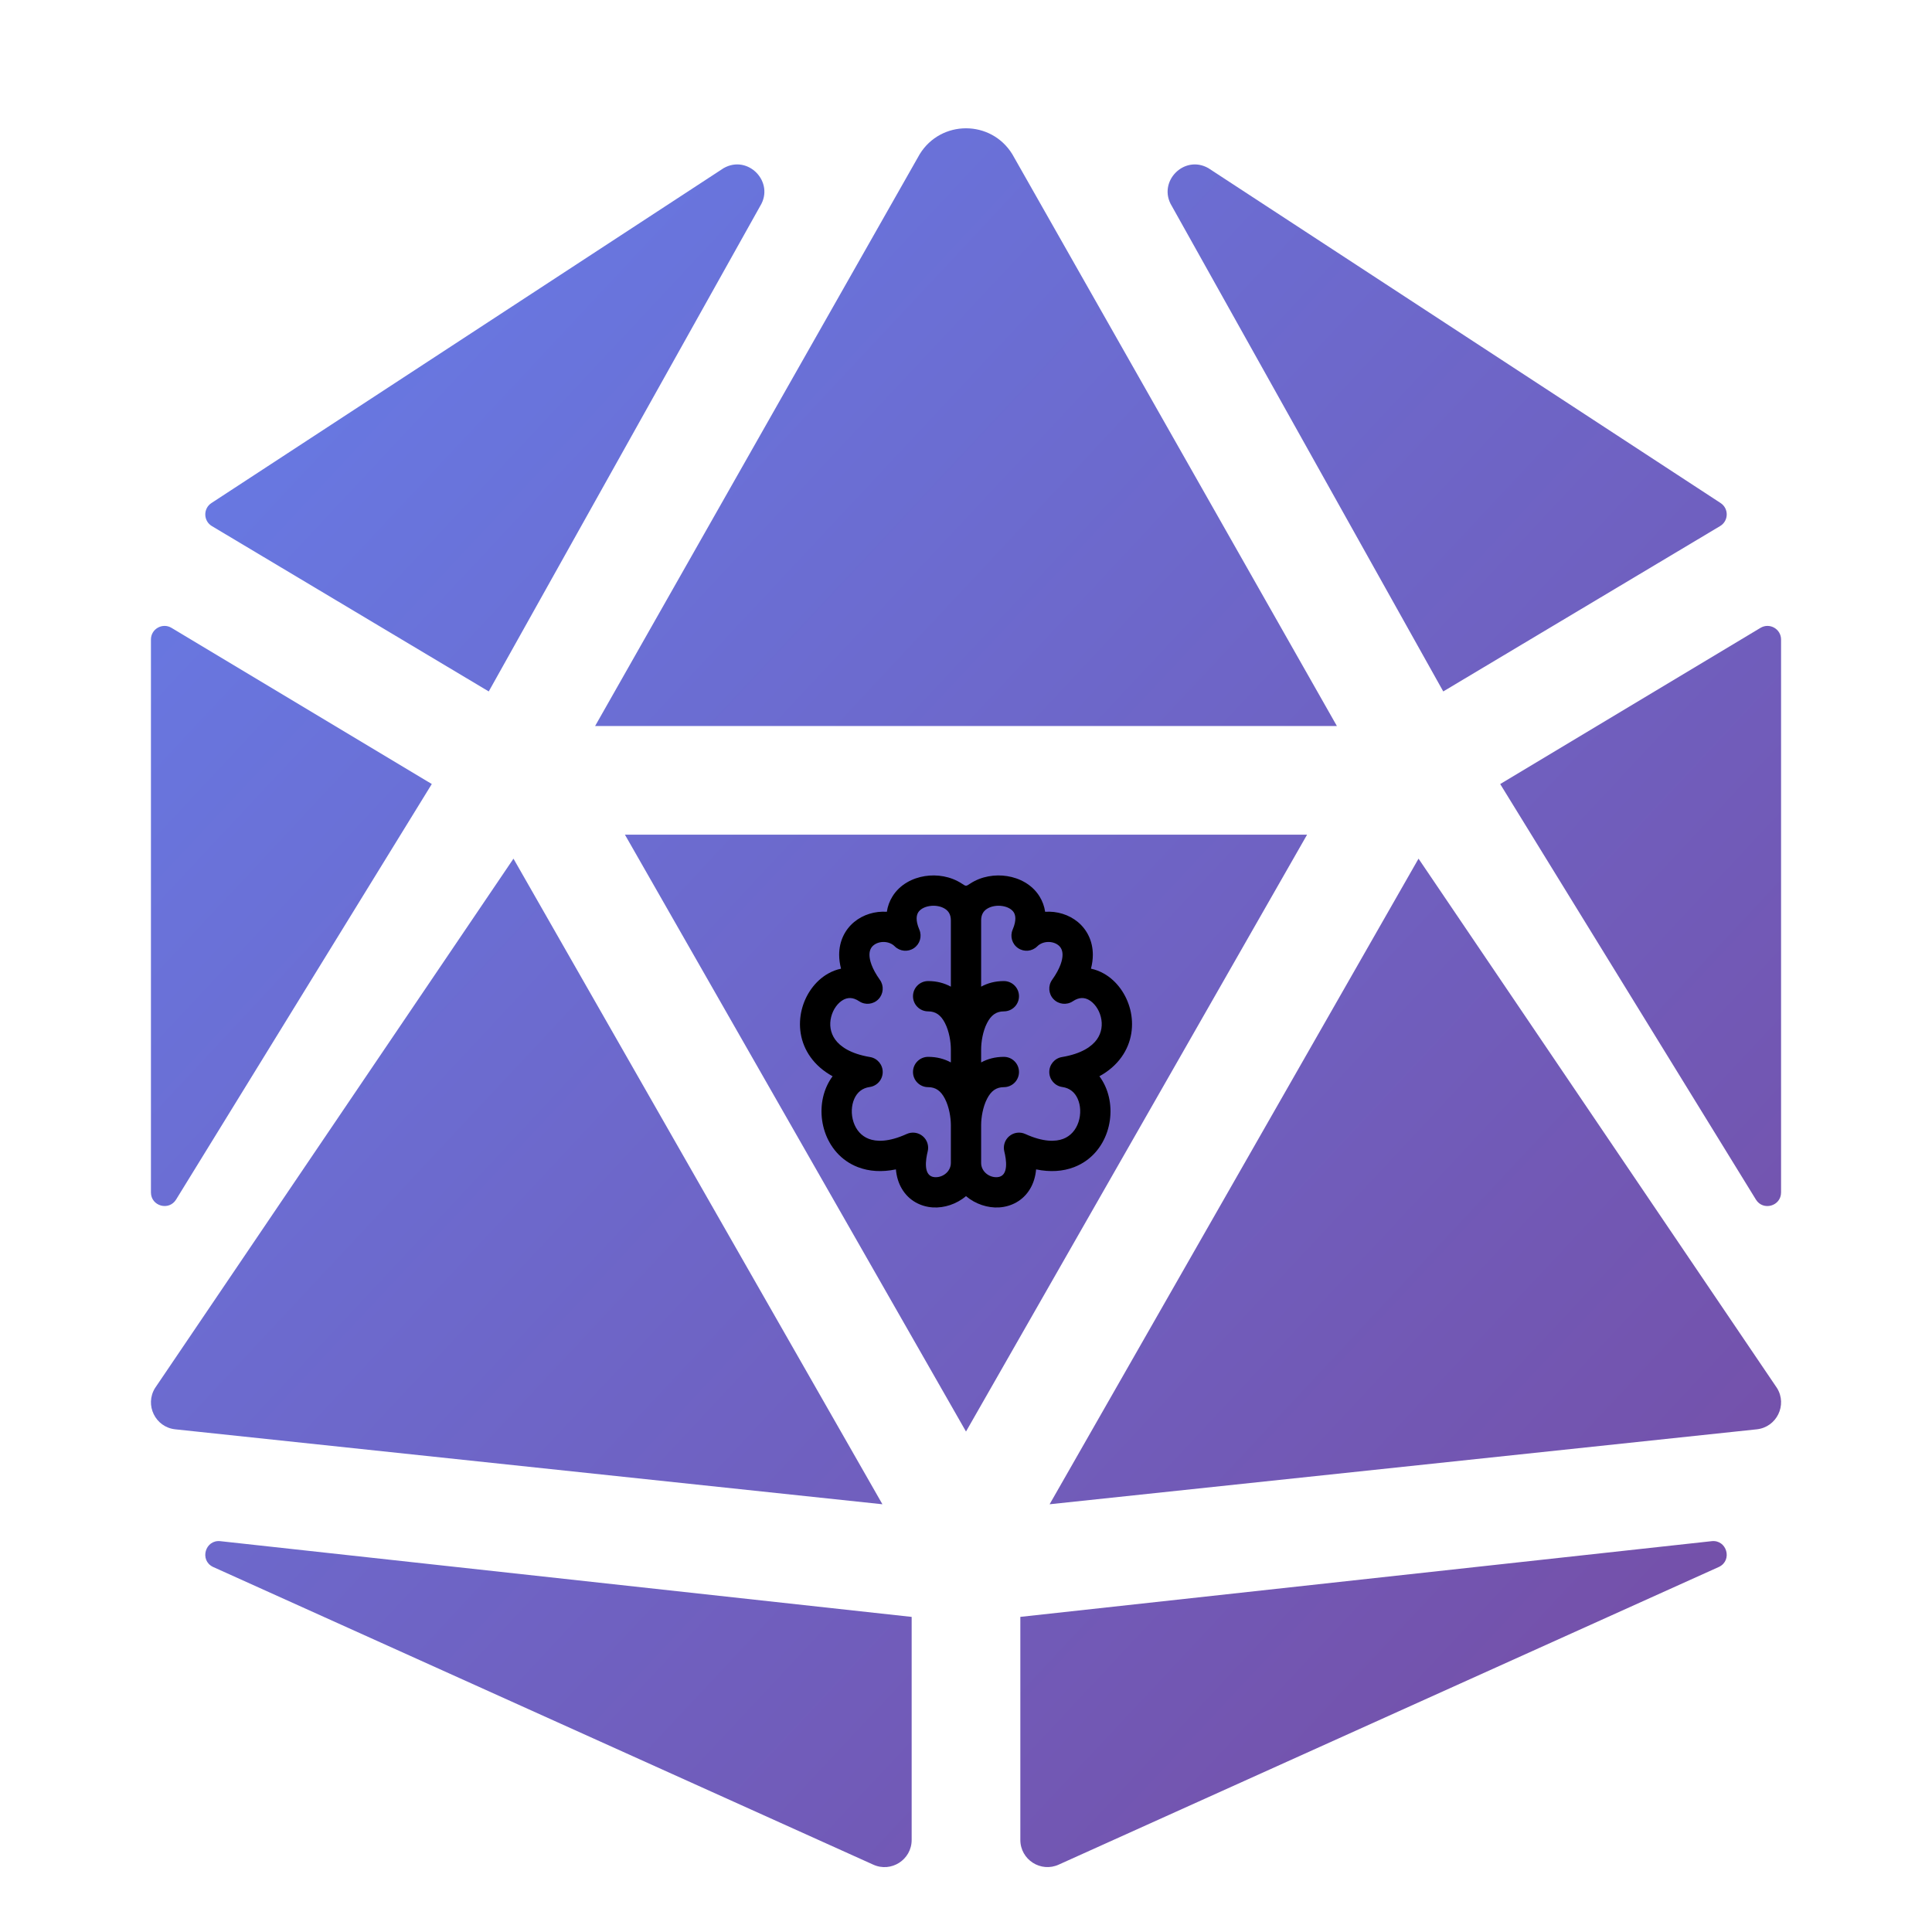
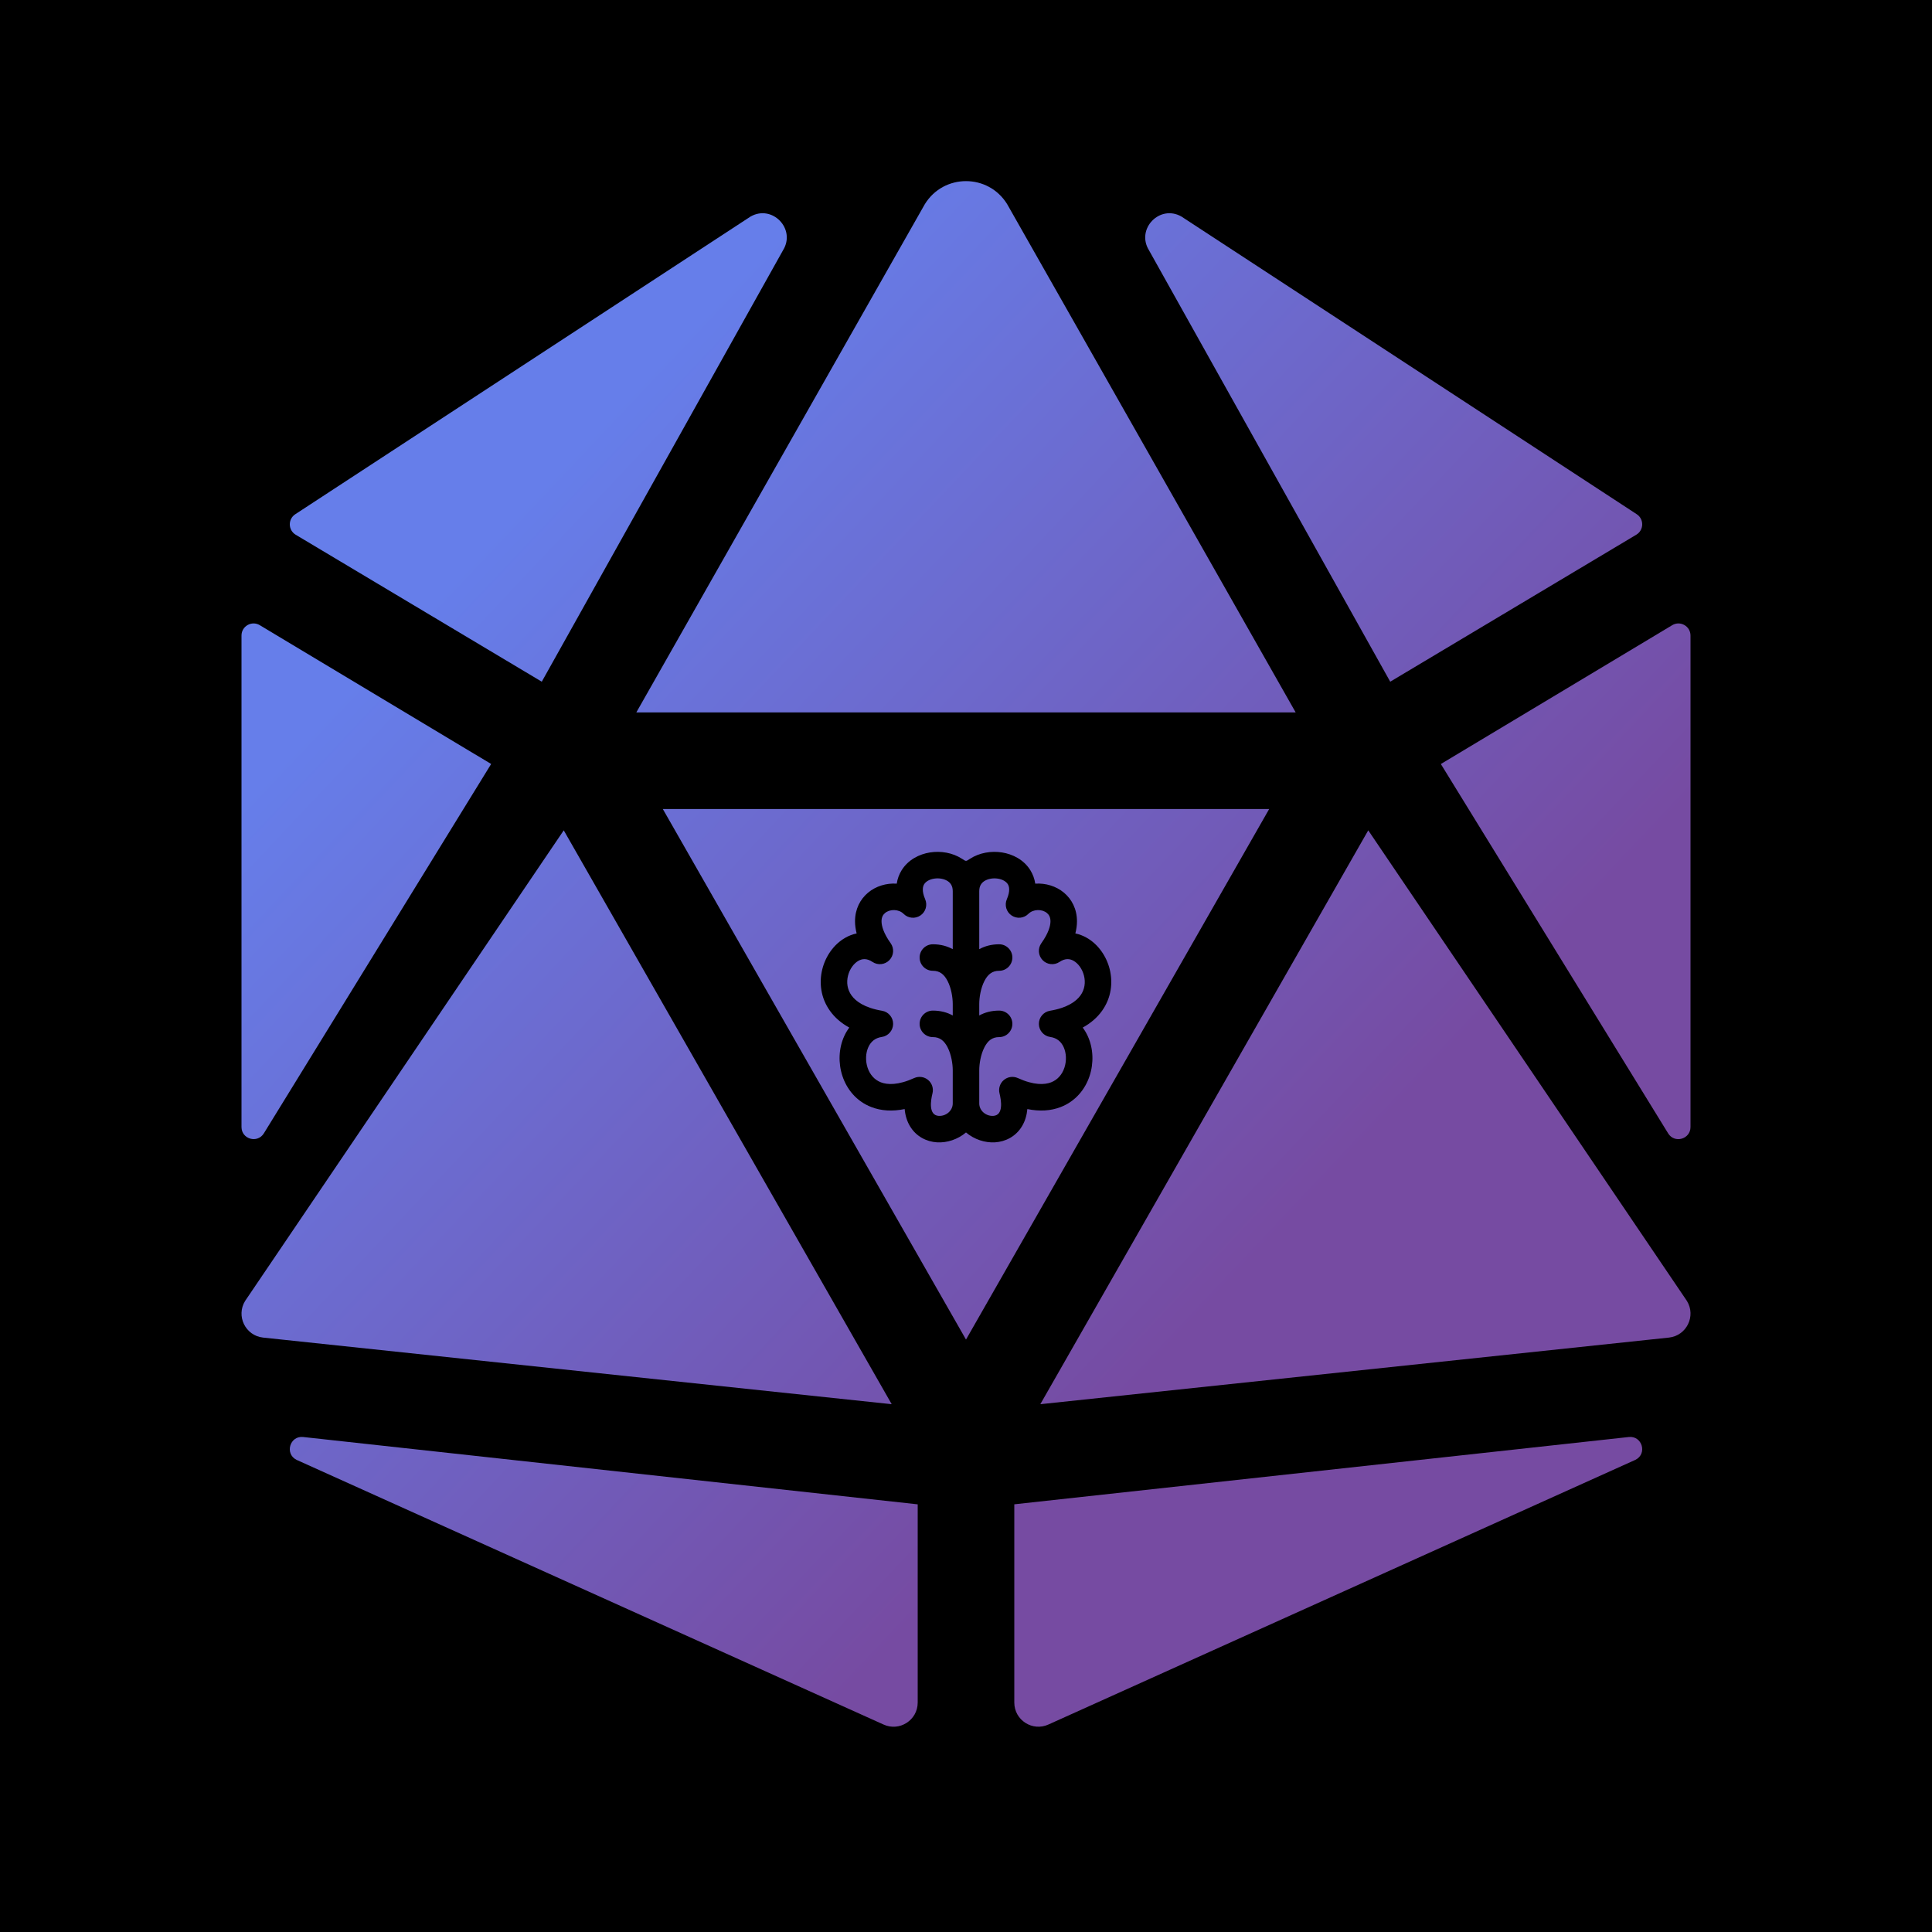
<svg xmlns="http://www.w3.org/2000/svg" viewBox="0 0 512 512" width="512" height="512">
  <defs>
    <linearGradient id="appGradient" x1="0%" y1="0%" x2="100%" y2="100%">
-       <stop offset="0%" style="stop-color:#667eea;stop-opacity:1" />
-       <stop offset="100%" style="stop-color:#764ba2;stop-opacity:1" />
+       <stop offset="20%" style="stop-color:#667eea;stop-opacity:1" />
+       <stop offset="70%" style="stop-color:#764ba2;stop-opacity:1" />
    </linearGradient>
    <filter id="glow" x="-20%" y="-20%" width="140%" height="140%">
      <feGaussianBlur stdDeviation="2" result="blur" />
      <feComposite in="SourceGraphic" in2="blur" operator="over" />
    </filter>
  </defs>
+   <rect width="512" height="512" fill="black" />
  <g transform="translate(256, 256)">
-     <g transform="translate(0, -60) scale(0.9) translate(-240, -180)">
+     <g transform="translate(0, -60) scale(0.8) translate(-240, -185)">
      <path d="M106.75 215.06L1.2 370.95c-3.08 5 .1 11.5 5.93 12.14l208.26 22.07-108.64-190.1zM7.41 315.43L82.7 193.08 6.06 147.1c-2.67-1.6-6.06.32-6.06 3.43v162.81c0 4.03 5.29 5.53 7.41 2.09zM18.25 423.6l194.4 87.66c5.3 2.45 11.35-1.43 11.35-7.26v-65.67l-203.55-22.3c-4.45-.5-6.23 5.59-2.2 7.57zm81.22-257.78L179.4 22.88c4.34-7.06-3.59-15.25-10.78-11.14L17.81 110.35c-2.47 1.62-2.39 5.26.13 6.78l81.53 48.69zM240 176h109.21L253.63 7.62C250.5 2.54 245.25 0 240 0s-10.5 2.54-13.63 7.62L130.79 176H240zm233.94-28.9l-76.64 45.99 75.29 122.35c2.11 3.44 7.41 1.94 7.41-2.1V150.53c0-3.11-3.39-5.03-6.06-3.43zm-93.41 18.72l81.53-48.7c2.53-1.52 2.6-5.16.13-6.78l-150.81-98.6c-7.19-4.11-15.12 4.08-10.78 11.14l79.93 142.94zm79.02 250.21L256 438.32v65.67c0 5.84 6.05 9.71 11.35 7.26l194.4-87.66c4.03-1.97 2.25-8.06-2.2-7.56zm-86.3-200.97l-108.63 190.1 208.26-22.07c5.83-.65 9.01-7.14 5.93-12.14L373.25 215.06zM240 208H139.57L240 383.75 340.43 208H240z" fill="url(#appGradient)" />
    </g>
-     <g transform="translate(0, -60) scale(4) translate(-12,8)">
+     <g transform="translate(0, -60) scale(3.5) translate(-12,7.5)">
      <path fill-rule="evenodd" clip-rule="evenodd" d="M11.709 1.532C10.979 1.057 10.078 0.917 9.273 1.045C8.468 1.172 7.623 1.59 7.126 2.394C6.933 2.706 6.81 3.046 6.756 3.408C5.973 3.355 5.181 3.593 4.585 4.089C3.983 4.592 3.597 5.344 3.597 6.257C3.597 6.556 3.639 6.863 3.72 7.177C3.423 7.239 3.137 7.349 2.869 7.5C1.985 7.999 1.364 8.907 1.119 9.888C0.869 10.888 0.989 12.047 1.701 13.039C2.061 13.542 2.549 13.969 3.162 14.305C3.011 14.508 2.882 14.727 2.778 14.957C2.352 15.893 2.32 17.004 2.646 17.98C2.975 18.97 3.698 19.887 4.836 20.325C5.578 20.611 6.426 20.666 7.356 20.475C7.398 20.949 7.527 21.381 7.75 21.758C8.226 22.565 9.024 22.946 9.805 22.995C10.552 23.041 11.376 22.778 12 22.246C12.624 22.778 13.448 23.041 14.195 22.995C14.976 22.946 15.774 22.565 16.25 21.758C16.473 21.381 16.602 20.949 16.645 20.475C17.574 20.666 18.422 20.611 19.164 20.325C20.302 19.887 21.025 18.97 21.354 17.98C21.68 17.004 21.648 15.893 21.222 14.957C21.118 14.727 20.989 14.508 20.838 14.305C21.451 13.969 21.939 13.542 22.299 13.039C23.011 12.047 23.131 10.888 22.881 9.888C22.636 8.907 22.015 7.999 21.131 7.5C20.863 7.349 20.577 7.239 20.28 7.177C20.361 6.863 20.403 6.556 20.403 6.257C20.403 5.344 20.017 4.592 19.415 4.089C18.819 3.593 18.027 3.355 17.244 3.408C17.19 3.046 17.067 2.706 16.874 2.394C16.377 1.59 15.532 1.172 14.727 1.045C13.922 0.917 13.021 1.057 12.291 1.532C11.986 1.731 12.014 1.731 11.709 1.532ZM13.003 20.052L13.003 17.529C13.005 17.049 13.113 16.346 13.394 15.8C13.657 15.287 13.995 15.027 14.508 15.027C15.062 15.027 15.511 14.577 15.511 14.023C15.511 13.468 15.062 13.019 14.508 13.019C13.92 13.019 13.422 13.16 13.003 13.389V12.508C13.005 12.029 13.113 11.325 13.394 10.779C13.657 10.267 13.995 10.006 14.508 10.006C15.062 10.006 15.511 9.557 15.511 9.002C15.511 8.448 15.062 7.998 14.508 7.998C13.92 7.998 13.422 8.14 13.003 8.369L13.003 3.975C13.005 3.579 13.167 3.358 13.386 3.215C13.644 3.047 14.028 2.967 14.414 3.028C14.801 3.089 15.054 3.267 15.168 3.451C15.26 3.601 15.373 3.933 15.091 4.591C14.902 5.033 15.052 5.548 15.451 5.817C15.849 6.087 16.383 6.036 16.723 5.696C17.09 5.328 17.756 5.32 18.13 5.632C18.279 5.757 18.396 5.946 18.396 6.257C18.396 6.594 18.255 7.146 17.705 7.917C17.424 8.311 17.464 8.851 17.801 9.199C18.137 9.547 18.675 9.605 19.078 9.336C19.51 9.047 19.857 9.087 20.145 9.249C20.484 9.441 20.803 9.851 20.934 10.376C21.061 10.882 20.992 11.418 20.669 11.869C20.347 12.318 19.677 12.812 18.357 13.032C17.868 13.114 17.512 13.539 17.518 14.034C17.524 14.53 17.89 14.947 18.38 15.017C18.881 15.088 19.207 15.373 19.395 15.787C19.597 16.231 19.627 16.815 19.451 17.345C19.279 17.861 18.935 18.262 18.443 18.451C17.95 18.641 17.14 18.681 15.927 18.129C15.576 17.97 15.165 18.025 14.869 18.272C14.573 18.518 14.445 18.913 14.538 19.287C14.662 19.783 14.867 20.941 14.069 20.991C13.518 21.025 13.006 20.605 13.003 20.052ZM10.997 3.975C10.995 3.579 10.833 3.358 10.614 3.215C10.356 3.047 9.972 2.967 9.586 3.028C9.199 3.089 8.946 3.267 8.832 3.451C8.74 3.601 8.627 3.933 8.909 4.591C9.098 5.033 8.948 5.548 8.549 5.817C8.151 6.087 7.617 6.036 7.277 5.696C6.91 5.328 6.244 5.32 5.87 5.632C5.721 5.757 5.604 5.946 5.604 6.257C5.604 6.594 5.745 7.146 6.295 7.917C6.577 8.311 6.536 8.851 6.199 9.199C5.862 9.547 5.325 9.605 4.922 9.336C4.49 9.047 4.143 9.087 3.855 9.249C3.516 9.441 3.197 9.851 3.066 10.376C2.939 10.882 3.008 11.418 3.331 11.869C3.653 12.318 4.323 12.812 5.644 13.032C6.132 13.114 6.488 13.539 6.482 14.034C6.476 14.53 6.11 14.947 5.62 15.017C5.119 15.088 4.793 15.373 4.605 15.787C4.403 16.231 4.373 16.815 4.549 17.345C4.721 17.861 5.065 18.262 5.557 18.451C6.05 18.641 6.86 18.681 8.073 18.129C8.424 17.97 8.835 18.025 9.131 18.272C9.427 18.518 9.555 18.913 9.462 19.287C9.338 19.783 9.133 20.941 9.931 20.991C10.482 21.025 10.994 20.605 10.997 20.052L10.997 20.047V17.529C10.995 17.05 10.887 16.346 10.606 15.8C10.343 15.287 10.005 15.027 9.492 15.027C8.938 15.027 8.488 14.577 8.488 14.023C8.488 13.468 8.938 13.019 9.492 13.019C10.08 13.019 10.578 13.16 10.997 13.389V12.509C10.995 12.029 10.887 11.325 10.606 10.779C10.343 10.267 10.005 10.006 9.492 10.006C8.938 10.006 8.488 9.557 8.488 9.002C8.488 8.448 8.938 7.998 9.492 7.998C10.08 7.998 10.578 8.14 10.997 8.369L10.997 3.975Z" fill="black" />
    </g>
  </g>
</svg>
